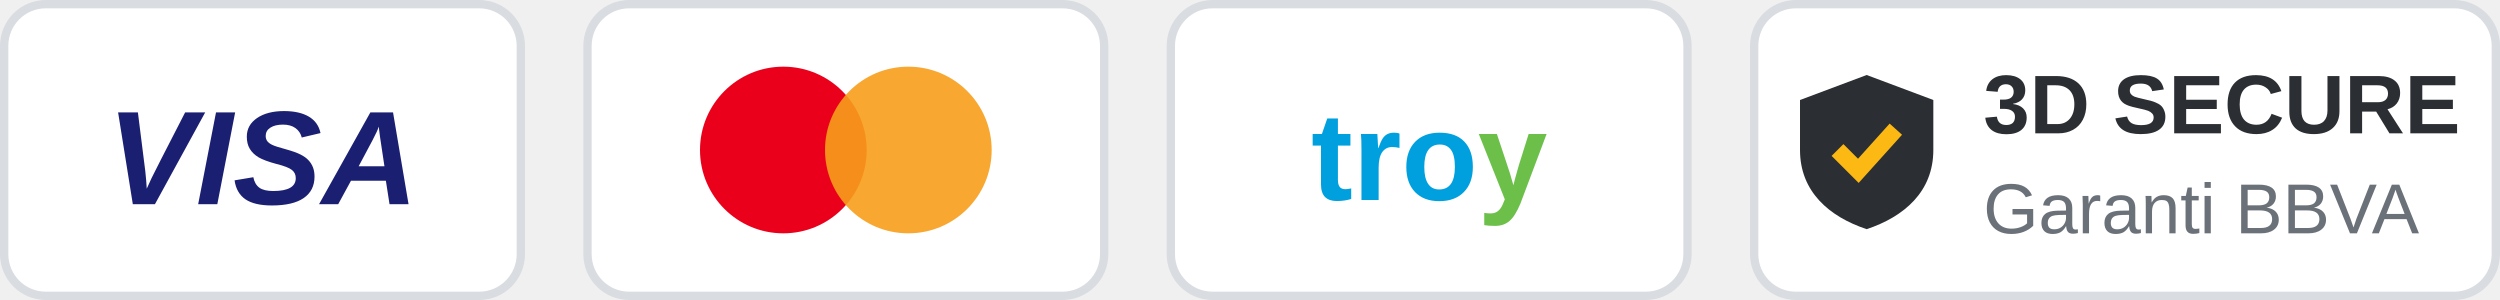
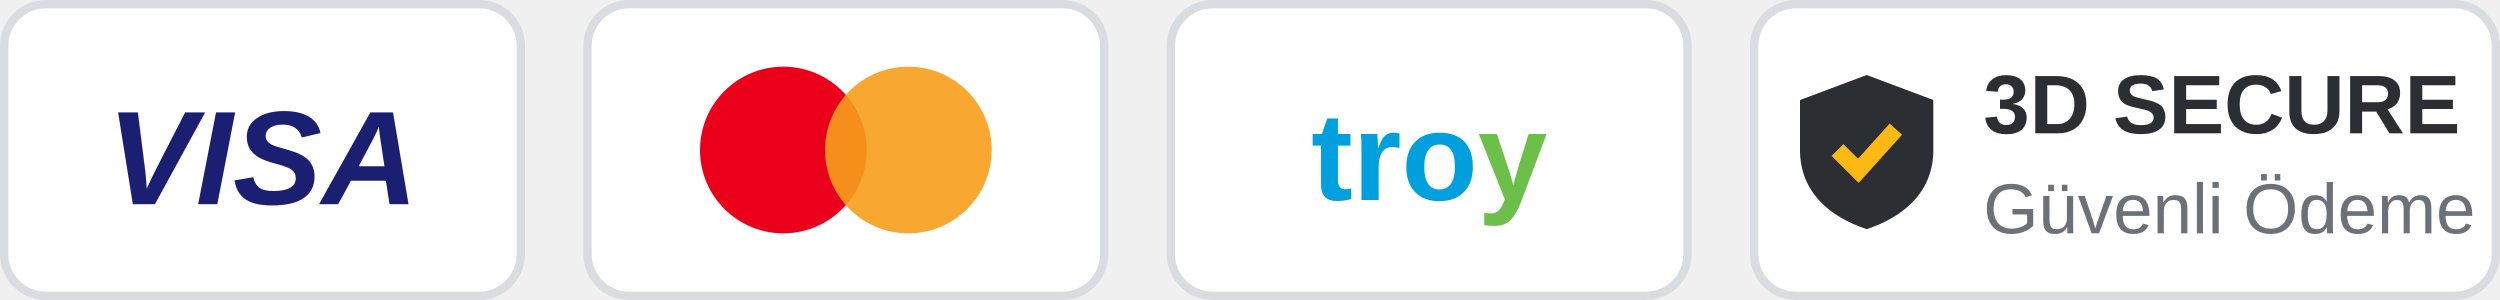
<svg xmlns="http://www.w3.org/2000/svg" viewBox="0 0 300 36" width="300" height="36">
  <rect x="0.5" y="0.5" width="62" height="35" rx="5" fill="#fff" stroke="#d9dce0" />
  <text x="31.5" y="24.5" text-anchor="middle" font-family="Arial Black,Arial,sans-serif" font-weight="900" font-style="italic" font-size="16" fill="#1A1F71">VISA</text>
  <rect x="70.5" y="0.5" width="62" height="35" rx="5" fill="#fff" stroke="#d9dce0" />
  <circle cx="94" cy="18" r="10" fill="#EB001B" />
  <circle cx="109" cy="18" r="10" fill="#F79E1B" fill-opacity="0.9" />
  <rect x="140.5" y="0.5" width="62" height="35" rx="5" fill="#fff" stroke="#d9dce0" />
  <text x="171.5" y="24" text-anchor="middle" font-family="Arial,sans-serif" font-weight="700" font-size="15" fill="#00A0DF">tro<tspan fill="#6CC04A">y</tspan>
  </text>
  <rect x="210.5" y="0.5" width="89" height="35" rx="5" fill="#fff" stroke="#d9dce0" />
  <path d="M224 9 l8 3 v6 c0 5-3.5 8-8 9.5c-4.5-1.5-8-4.5-8-9.5v-6z" fill="#2B2F33" />
  <path d="M220.5 18l2.5 2.5 4.5-5" stroke="#FDB913" stroke-width="2" fill="none" />
  <text x="238" y="16" font-family="Arial,sans-serif" font-weight="700" font-size="10" fill="#2B2F33">3D SECURE</text>
-   <text x="238" y="28" font-family="Arial,sans-serif" font-size="8.5" fill="#6B7178">Garanti BBVA</text>
+   <text x="238" y="28" font-family="Arial,sans-serif" font-size="8.5" fill="#6B7178">Güvenli Ödeme</text>
</svg>
